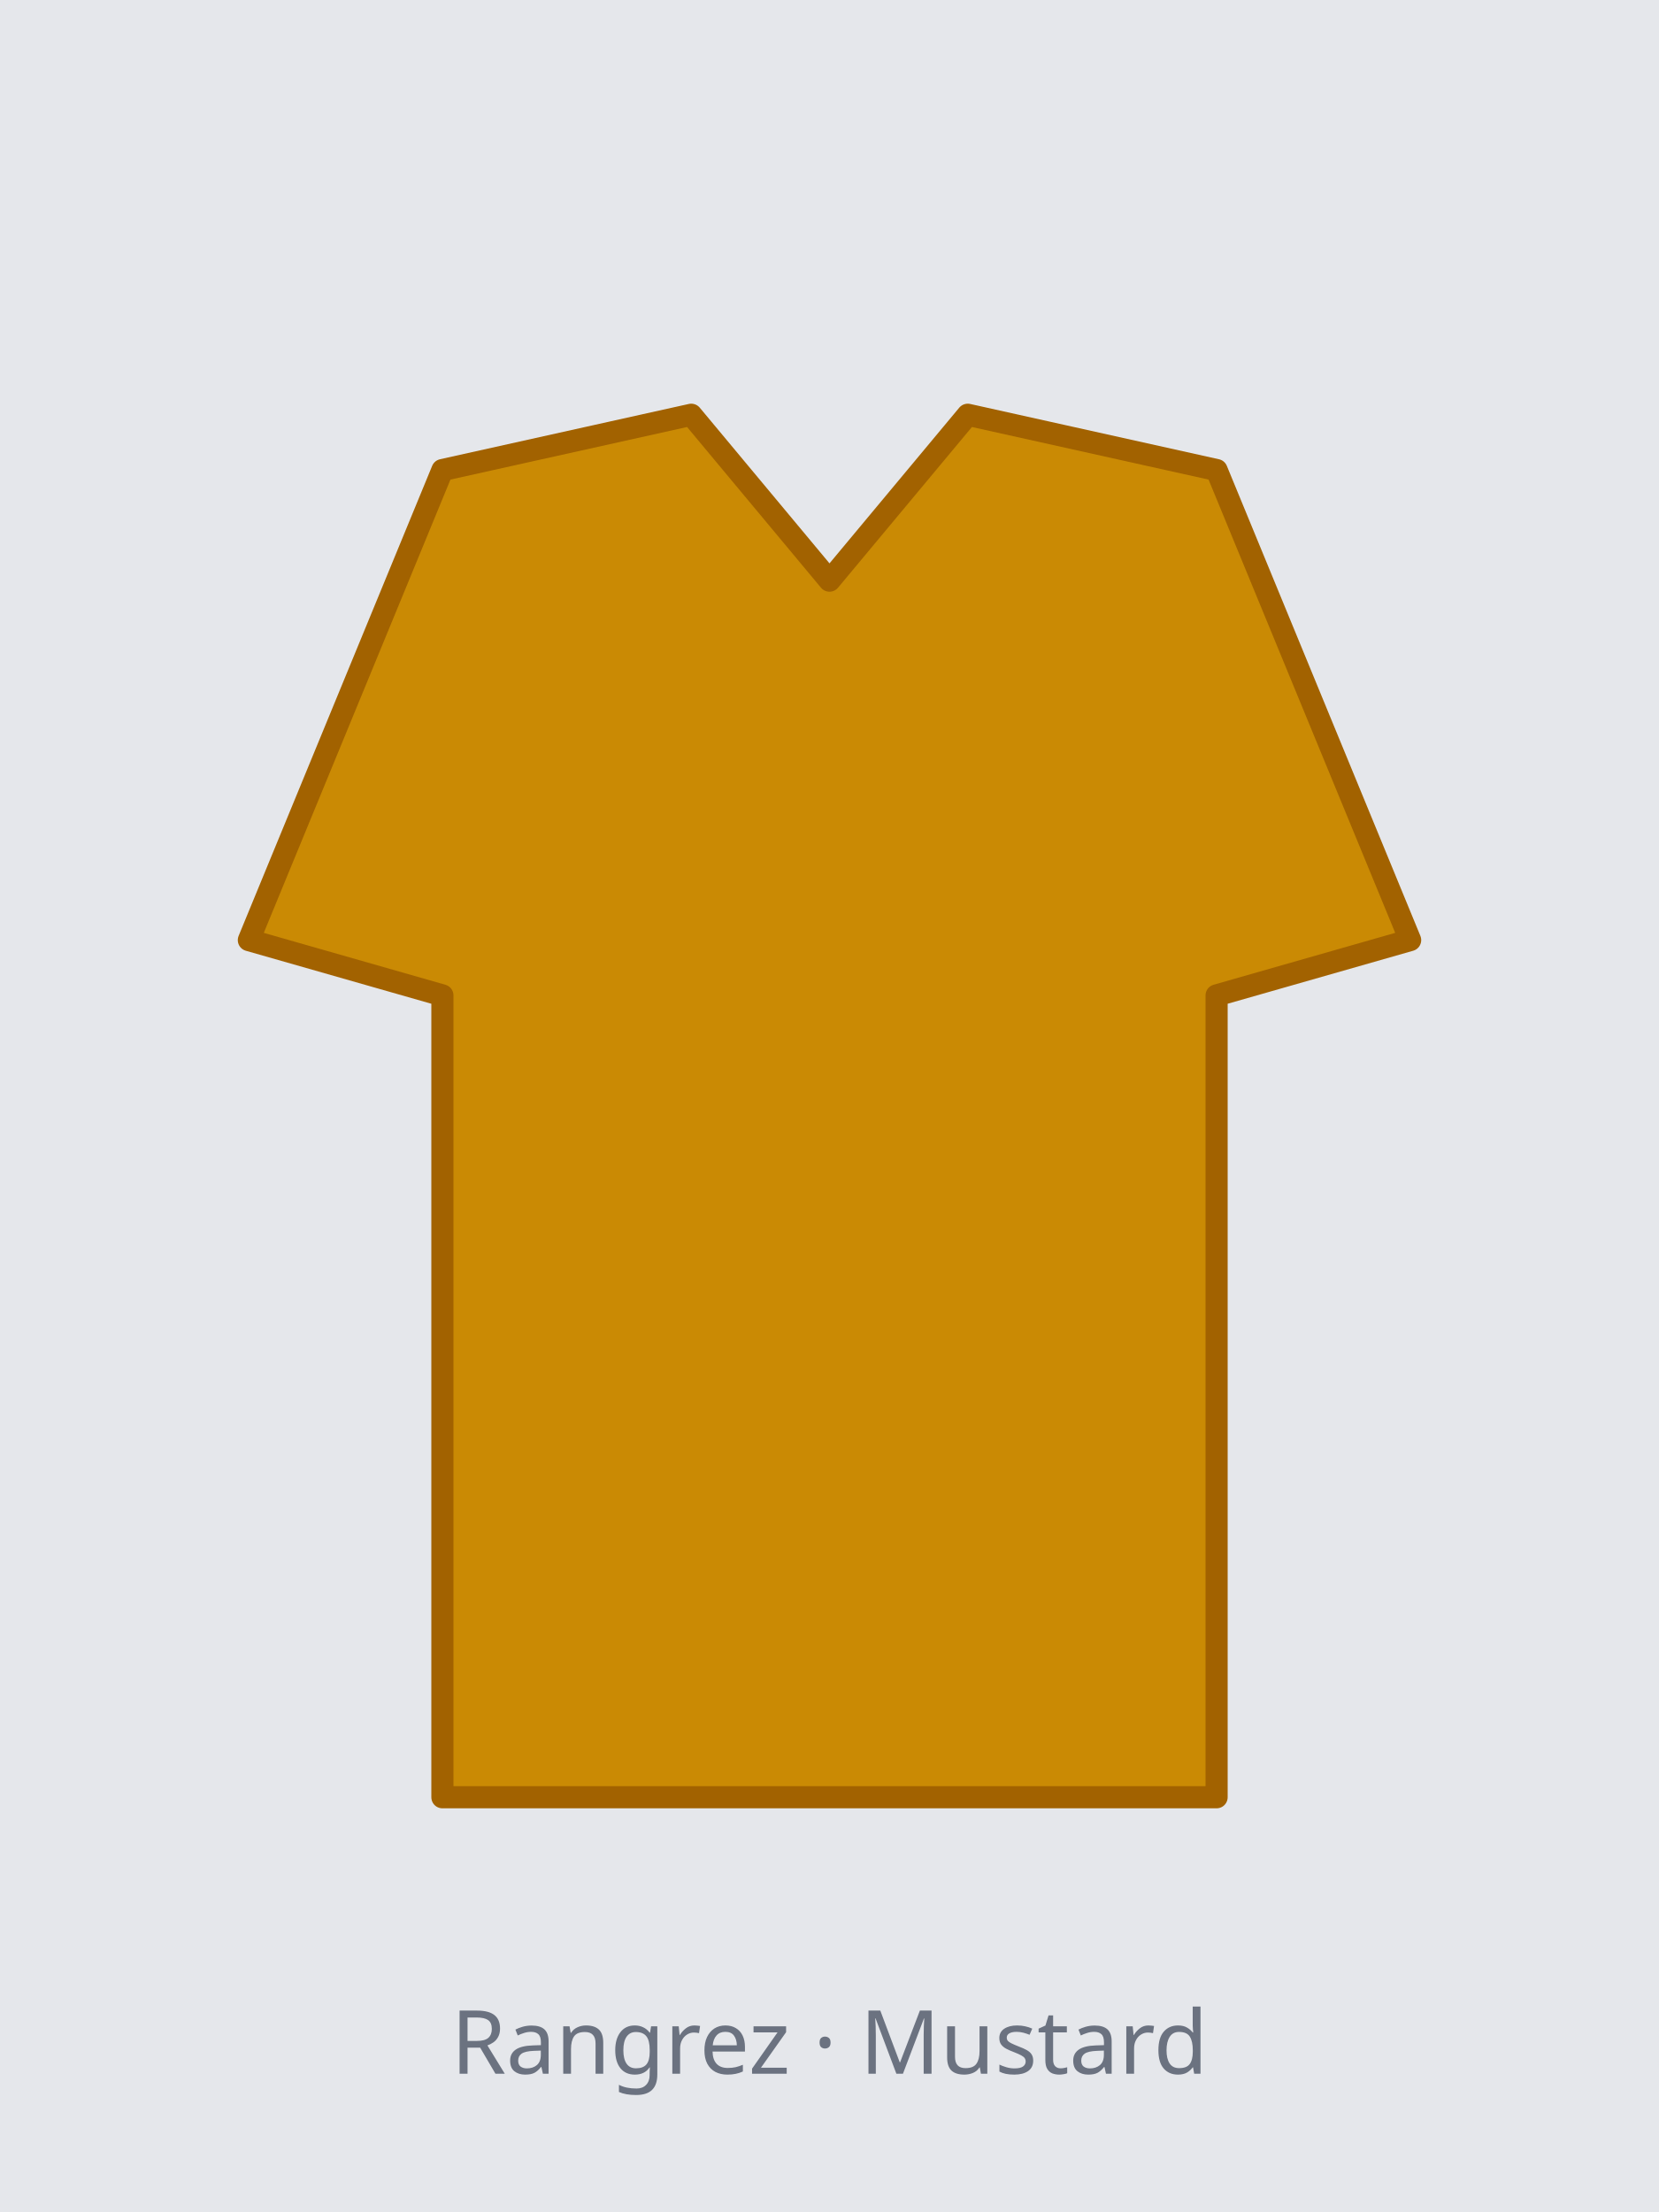
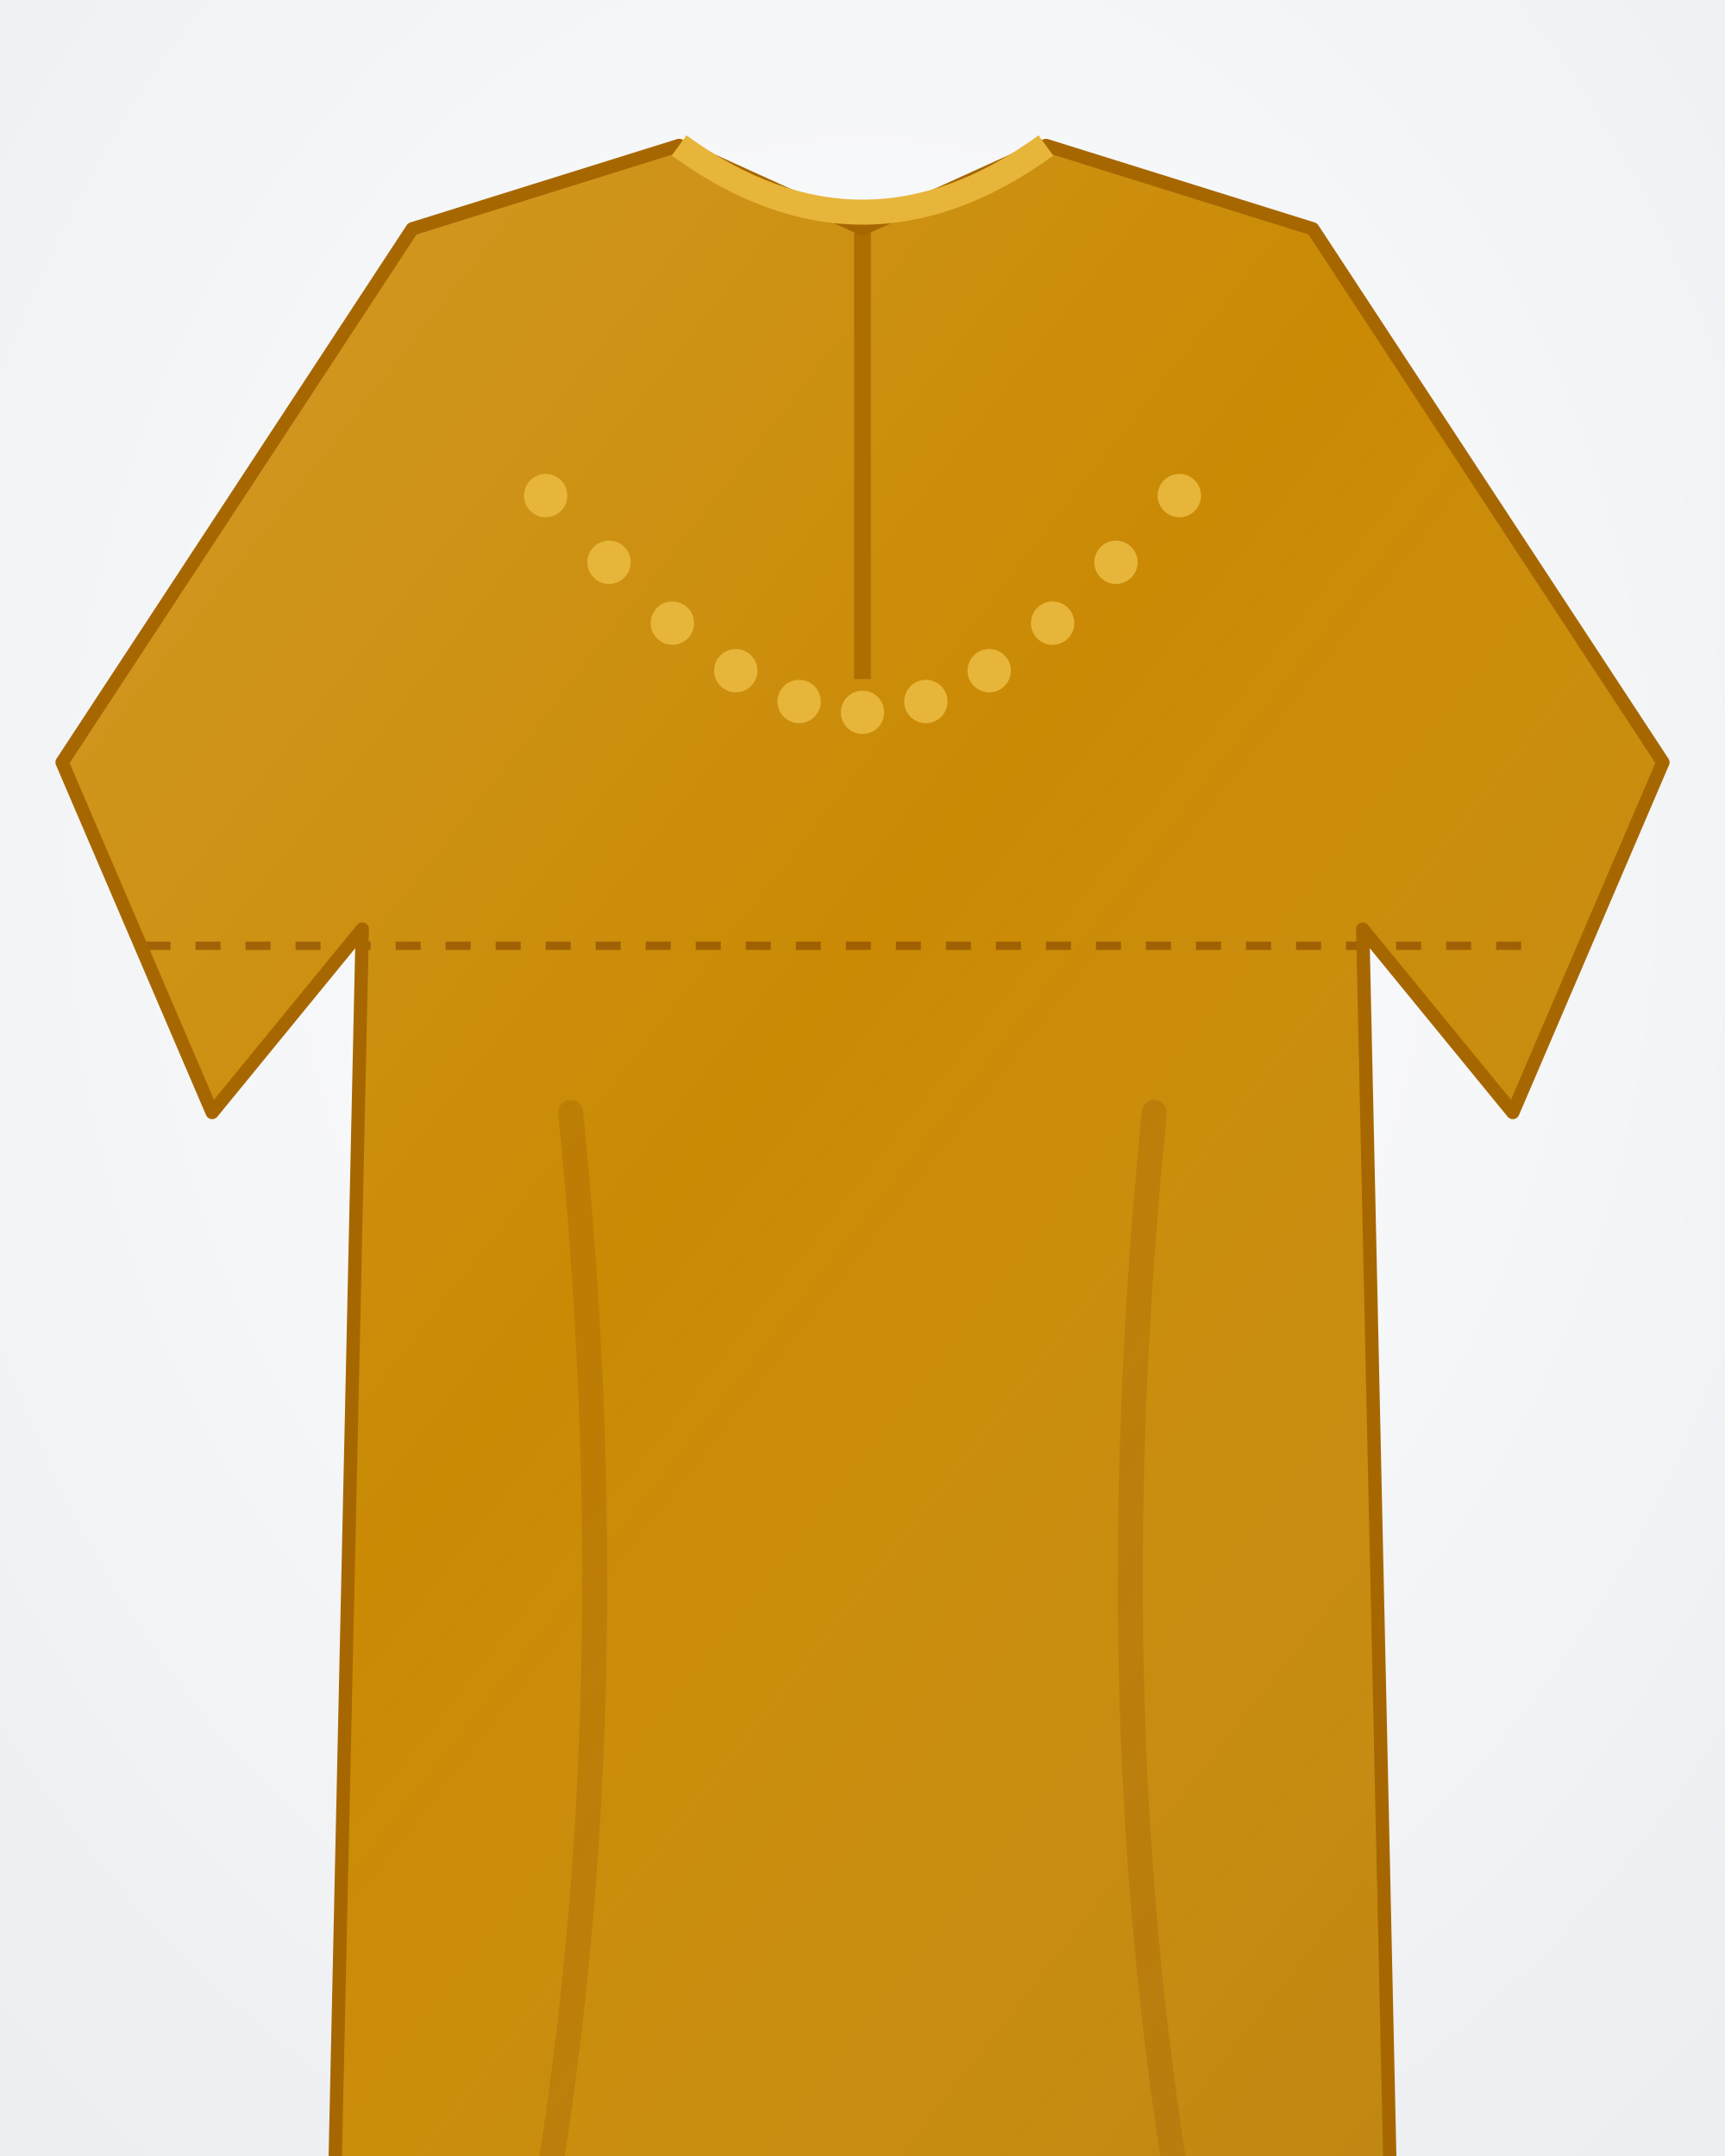
- <svg xmlns="http://www.w3.org/2000/svg" viewBox="0 0 300 400" width="600" height="800">
-   <rect width="300" height="400" fill="#e5e7eb" />
-   <g transform="translate(0,50) scale(-1,1) translate(-300,0)">
-     <path d="M80 35 L125 25 L150 55 L175 25 L220 35 L255 120 L220 130 L220 275 L80 275 L80 130 L45 120 Z" fill="#ca8a04" stroke="#a26200" stroke-width="4" stroke-linejoin="round" fill-rule="evenodd" />
+ <svg xmlns="http://www.w3.org/2000/svg" viewBox="0 0 300 375" width="600" height="750">
+   <defs>
+     <radialGradient id="bg" cx="50%" cy="40%" r="75%">
+       <stop offset="0" stop-color="#ffffff" />
+       <stop offset="1" stop-color="#eceef1" />
+     </radialGradient>
+     <linearGradient id="light" x1="0" x2="1" y1="0" y2="1">
+       <stop offset="0" stop-color="#ffffff" stop-opacity="0.22" />
+       <stop offset="0.45" stop-color="#ffffff" stop-opacity="0" />
+       <stop offset="1" stop-color="#000000" stop-opacity="0.22" />
+     </linearGradient>
+     <linearGradient id="metal" x1="0" x2="1" y1="0" y2="1">
+       <stop offset="0" stop-color="#f4f4f5" />
+       <stop offset="0.5" stop-color="#a1a1aa" />
+       <stop offset="1" stop-color="#e4e4e7" />
+     </linearGradient>
+     <radialGradient id="floor" cx="50%" cy="50%" r="50%">
+       <stop offset="0" stop-color="#000" stop-opacity="0.18" />
+       <stop offset="1" stop-color="#000" stop-opacity="0" />
+     </radialGradient>
+   </defs>
+   <rect width="300" height="375" fill="url(#bg)" />
+   <g transform="translate(150 150) scale(1.45) translate(-150 -140)">
+     <clipPath id="clip49">
+       <path d="M96 64 L128 54 L150 64 L172 54 L204 64 L246 128 L228 170 L210 148 L214 330 Q150 336 86 330 L90 148 L72 170 L54 128 Z" />
+     </clipPath>
+     <path d="M96 64 L128 54 L150 64 L172 54 L204 64 L246 128 L228 170 L210 148 L214 330 Q150 336 86 330 L90 148 L72 170 L54 128 Z" fill="#ca8a04" />
+     <g clip-path="url(#clip49)">
+       <rect x="0" y="0" width="300" height="375" fill="url(#light)" />
+       <circle cx="112.0" cy="96.0" r="2.6" fill="#e7b53a" />
+       <circle cx="119.6" cy="104.0" r="2.6" fill="#e7b53a" />
+       <circle cx="127.2" cy="111.3" r="2.6" fill="#e7b53a" />
+       <circle cx="134.8" cy="117.0" r="2.6" fill="#e7b53a" />
+       <circle cx="142.4" cy="120.7" r="2.6" fill="#e7b53a" />
+       <circle cx="150.0" cy="122.0" r="2.6" fill="#e7b53a" />
+       <circle cx="157.6" cy="120.7" r="2.6" fill="#e7b53a" />
+       <circle cx="165.2" cy="117.0" r="2.6" fill="#e7b53a" />
+       <circle cx="172.8" cy="111.3" r="2.6" fill="#e7b53a" />
+       <circle cx="180.4" cy="104.0" r="2.6" fill="#e7b53a" />
+       <circle cx="188.0" cy="96.0" r="2.6" fill="#e7b53a" />
+       <rect x="80" y="306" width="140" height="28" fill="#ae6e00" />
+       <path d="M92 316 l4 -6 l4 6 z" fill="#e7b53a" />
+       <path d="M101.5 316 l4 -6 l4 6 z" fill="#e7b53a" />
+       <path d="M111 316 l4 -6 l4 6 z" fill="#e7b53a" />
+       <path d="M120.5 316 l4 -6 l4 6 z" fill="#e7b53a" />
+       <path d="M130 316 l4 -6 l4 6 z" fill="#e7b53a" />
+       <path d="M139.5 316 l4 -6 l4 6 z" fill="#e7b53a" />
+       <path d="M149 316 l4 -6 l4 6 z" fill="#e7b53a" />
+       <path d="M158.5 316 l4 -6 l4 6 z" fill="#e7b53a" />
+       <path d="M168 316 l4 -6 l4 6 z" fill="#e7b53a" />
+       <path d="M177.5 316 l4 -6 l4 6 z" fill="#e7b53a" />
+       <path d="M187 316 l4 -6 l4 6 z" fill="#e7b53a" />
+       <path d="M196.5 316 l4 -6 l4 6 z" fill="#e7b53a" />
+       <path d="M206 316 l4 -6 l4 6 z" fill="#e7b53a" />
+       <path d="M115 170 Q122 240 112 300" fill="none" stroke="#8e4e00" stroke-width="3" stroke-linecap="round" opacity="0.22" />
+       <path d="M185 170 Q178 240 188 300" fill="none" stroke="#8e4e00" stroke-width="3" stroke-linecap="round" opacity="0.22" />
+       <path d="M150 64 L150 118" stroke="#ae6e00" stroke-width="2" />
+       <path d="M64 150 L232 150" fill="none" stroke="#844400" stroke-width="1" stroke-dasharray="3 3" opacity="0.6" />
+     </g>
+     <path d="M96 64 L128 54 L150 64 L172 54 L204 64 L246 128 L228 170 L210 148 L214 330 Q150 336 86 330 L90 148 L72 170 L54 128 Z" fill="none" stroke="#a76700" stroke-width="1.6" stroke-linejoin="round" />
+     <path d="M128 54 Q150 70 172 54" fill="none" stroke="#e7b53a" stroke-width="3" />
  </g>
-   <text x="150" y="375" text-anchor="middle" font-family="sans-serif" font-size="16" fill="#6b7280">Rangrez · Mustard</text>
</svg>
